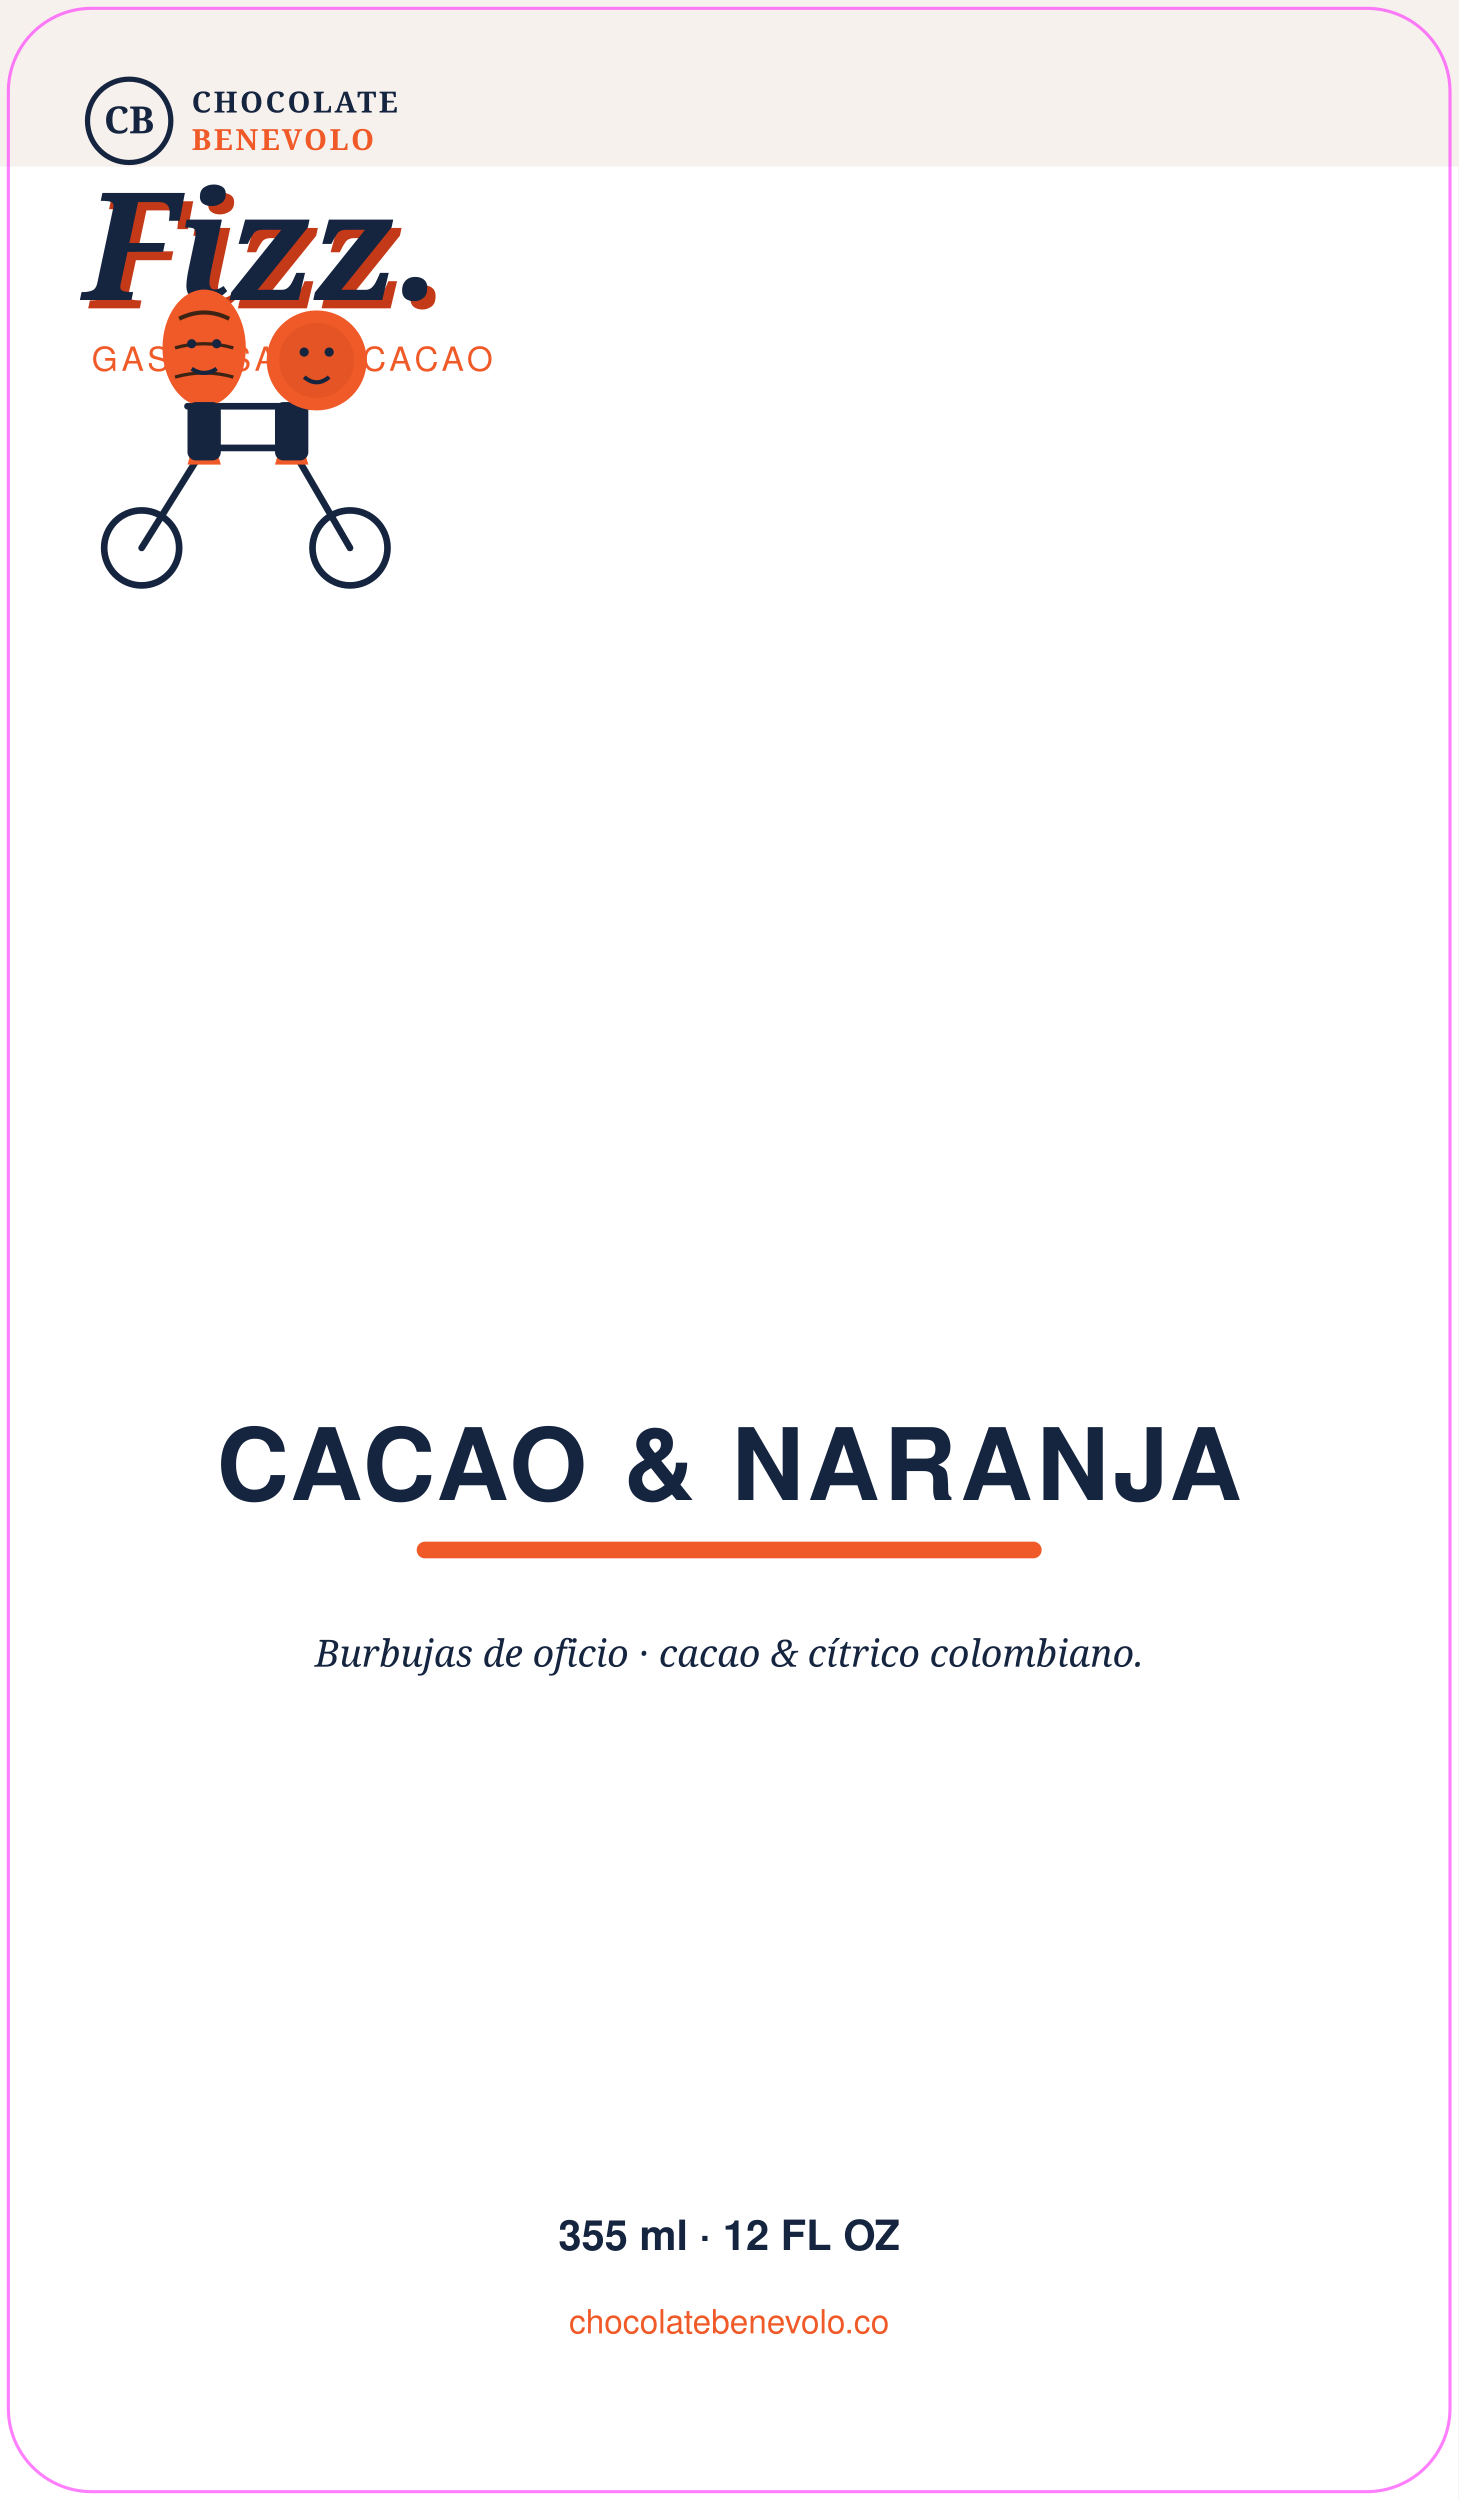
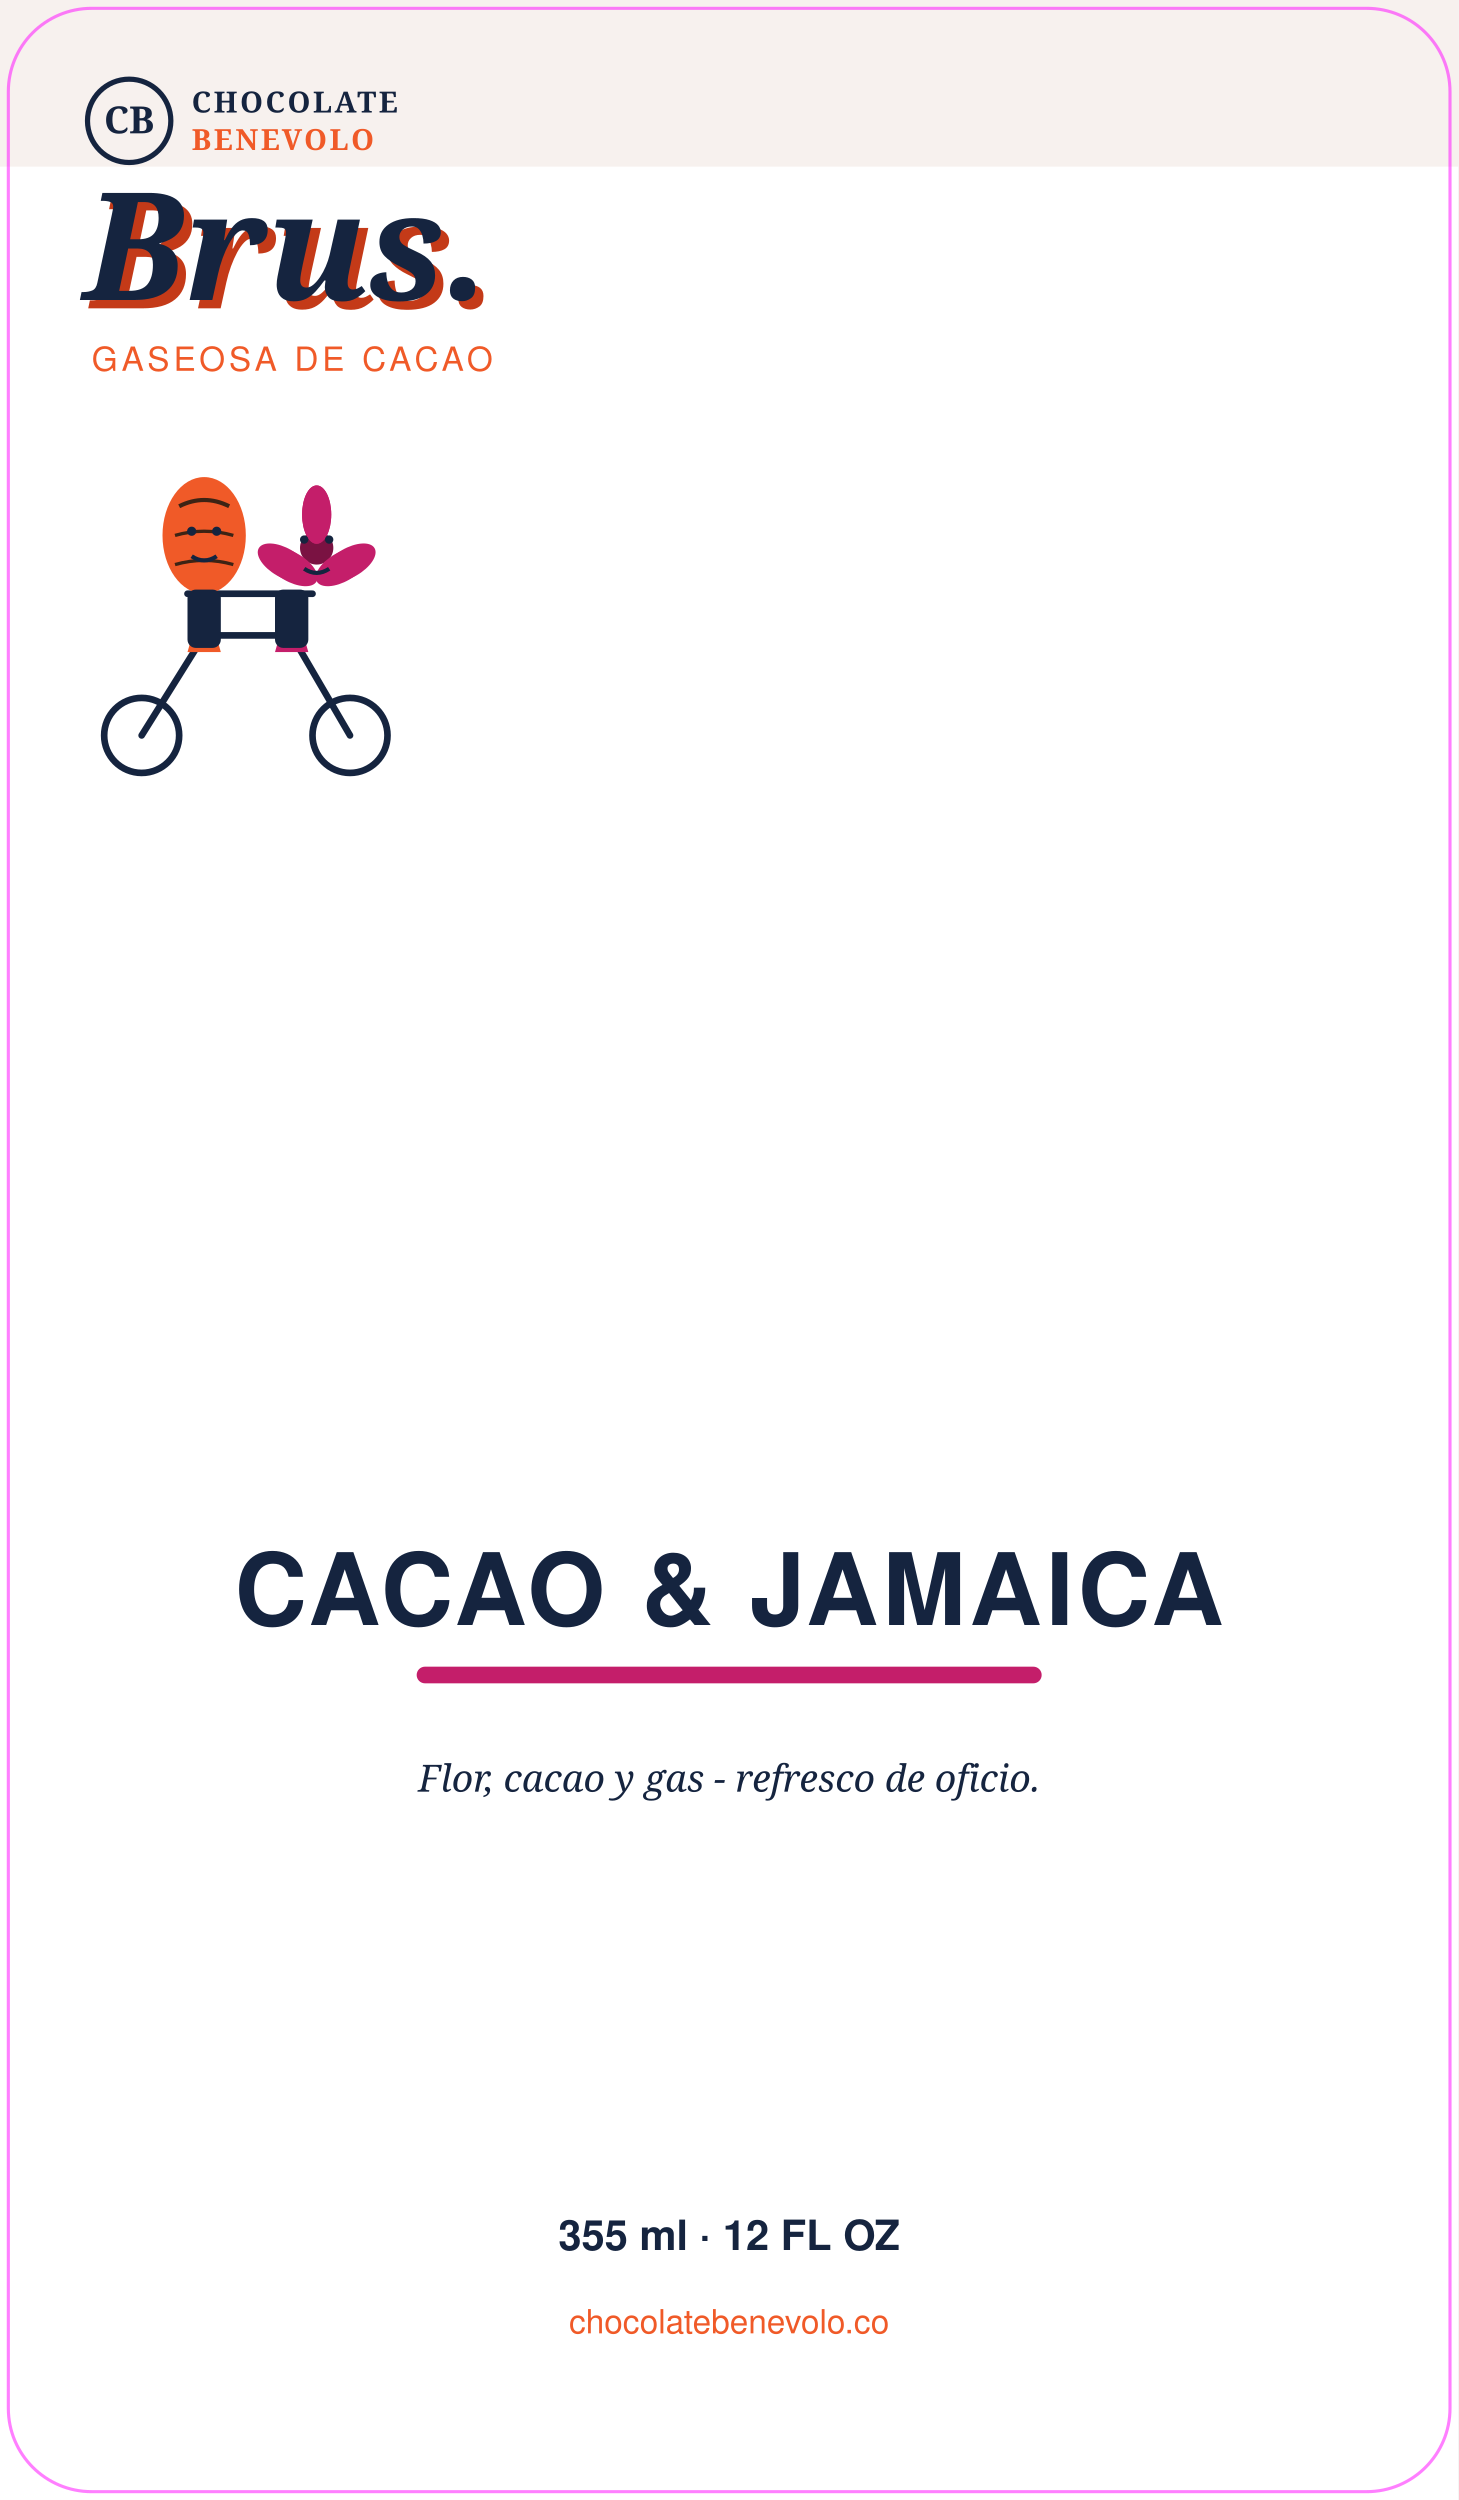
- <svg xmlns="http://www.w3.org/2000/svg" width="70mm" height="120mm" viewBox="0 0 700 1200" role="img" aria-label="Fizz. CACAO &amp; NARANJA">
+ <svg xmlns="http://www.w3.org/2000/svg" width="70mm" height="120mm" viewBox="0 0 700 1200" role="img" aria-label="Brus. CACAO &amp; JAMAICA">
  <g id="ARTWORK">
    <rect width="700" height="1200" fill="#FFFFFF" />
    <rect width="700" height="80" fill="#F7F1EE" />
    <g id="LOCKUP_CB" transform="translate(40,36)">
      <circle cx="22" cy="22" r="20" fill="none" stroke="#15243F" stroke-width="2.5" />
      <text x="22" y="28" text-anchor="middle" font-family="Georgia, serif" font-size="18" font-weight="700" fill="#15243F">CB</text>
      <text x="52" y="18" font-family="Georgia, serif" font-size="14" font-weight="700" fill="#15243F" letter-spacing="1.2">CHOCOLATE</text>
      <text x="52" y="36" font-family="Georgia, serif" font-size="14" font-weight="700" fill="#F05A28" letter-spacing="1.2">BENEVOLO</text>
    </g>
    <g id="WORDMARK">
-       <text x="44" y="148" font-family="Bodoni Moda, Didot, Georgia, serif" font-size="72" font-style="italic" font-weight="900" fill="#C43A18">Fizz.</text>
-       <text x="40" y="144" font-family="Bodoni Moda, Didot, Georgia, serif" font-size="72" font-style="italic" font-weight="900" fill="#15243F">Fizz.</text>
+       <text x="44" y="148" font-family="Bodoni Moda, Didot, Georgia, serif" font-size="72" font-style="italic" font-weight="900" fill="#C43A18">Brus.</text>
+       <text x="40" y="144" font-family="Bodoni Moda, Didot, Georgia, serif" font-size="72" font-style="italic" font-weight="900" fill="#15243F">Brus.</text>
    </g>
    <text x="44" y="178" font-family="Outfit, Helvetica, Arial, sans-serif" font-size="16" fill="#F05A28" letter-spacing="2">GASEOSA DE CACAO</text>
-     <g id="DUO" transform="translate(20,95)">
+     <g id="DUO" transform="translate(20,185)">
      <g id="VEHICLE" fill="none" stroke="#15243F" stroke-width="3.2" stroke-linecap="round">
        <circle cx="48" cy="168" r="18" />
        <circle cx="148" cy="168" r="18" />
        <path d="M48 168 L78 120 L120 120 L148 168" />
        <path d="M78 120 L78 100" />
        <path d="M120 120 L120 100" />
        <path d="M70 100 H130" />
      </g>
      <g id="CACAO_RIDER">
        <path d="M78 100 L70 128 L86 128 Z" fill="#F05A28" />
        <ellipse cx="78" cy="72" rx="20" ry="28" fill="#F05A28" />
        <path d="M66 58 Q78 52 90 58" fill="none" stroke="#3D2314" stroke-width="2" />
        <path d="M64 72 Q78 68 92 72" fill="none" stroke="#3D2314" stroke-width="1.6" />
        <path d="M64 86 Q78 82 92 86" fill="none" stroke="#3D2314" stroke-width="1.6" />
        <circle cx="72" cy="70" r="2.2" fill="#15243F" />
        <circle cx="84" cy="70" r="2.2" fill="#15243F" />
        <path d="M72 82 Q78 86 84 82" fill="none" stroke="#15243F" stroke-width="2" />
        <rect x="70" y="98" width="16" height="28" rx="4" fill="#15243F" />
      </g>
      <g id="FLAVOR_RIDER">
-         <path d="M120 100 L112 128 L128 128 Z" fill="#F05A28" />
+         <path d="M120 100 L112 128 L128 128 Z" fill="#C41E6A" />
        <rect x="112" y="98" width="16" height="28" rx="4" fill="#15243F" />
-         <circle cx="132" cy="78" r="24" fill="#F05A28" />
-         <circle cx="132" cy="78" r="18" fill="#B33A12" opacity="0.2" />
-         <circle cx="126" cy="74" r="2.2" fill="#15243F" />
-         <circle cx="138" cy="74" r="2.2" fill="#15243F" />
-         <path d="M126 86 Q132 91 138 86" fill="none" stroke="#15243F" stroke-width="2" />
+         <g transform="translate(132,78)">
+           <circle r="8" fill="#7A1242" />
+           <ellipse cx="0" cy="-16" rx="7" ry="14" fill="#C41E6A" />
+           <ellipse cx="14" cy="-6" rx="7" ry="14" fill="#C41E6A" transform="rotate(60)" />
+           <ellipse cx="14" cy="10" rx="7" ry="14" fill="#C41E6A" transform="rotate(120)" />
+           <ellipse cx="0" cy="16" rx="7" ry="14" fill="#C41E6A" transform="rotate(180)" />
+           <ellipse cx="-14" cy="10" rx="7" ry="14" fill="#C41E6A" transform="rotate(240)" />
+           <ellipse cx="-14" cy="-6" rx="7" ry="14" fill="#C41E6A" transform="rotate(300)" />
+         </g>
+         <circle cx="126" cy="74" r="2" fill="#15243F" />
+         <circle cx="138" cy="74" r="2" fill="#15243F" />
+         <path d="M126 88 Q132 92 138 88" fill="none" stroke="#15243F" stroke-width="2" />
      </g>
    </g>
-     <text x="350" y="720" text-anchor="middle" font-family="Outfit, Helvetica, Arial, sans-serif" font-size="48" font-weight="800" fill="#15243F" letter-spacing="2">CACAO &amp; NARANJA</text>
-     <rect x="200" y="740" width="300" height="8" rx="4" fill="#F05A28" />
-     <text x="350" y="800" text-anchor="middle" font-family="Georgia, serif" font-size="18" font-style="italic" fill="#15243F">Burbujas de oficio · cacao &amp; cítrico colombiano.</text>
+     <text x="350" y="780" text-anchor="middle" font-family="Outfit, Helvetica, Arial, sans-serif" font-size="48" font-weight="800" fill="#15243F" letter-spacing="2">CACAO &amp; JAMAICA</text>
+     <rect x="200" y="800" width="300" height="8" rx="4" fill="#C41E6A" />
+     <text x="350" y="860" text-anchor="middle" font-family="Georgia, serif" font-size="18" font-style="italic" fill="#15243F">Flor, cacao y gas - refresco de oficio.</text>
    <text x="350" y="1080" text-anchor="middle" font-family="Outfit, Helvetica, Arial, sans-serif" font-size="20" font-weight="700" fill="#15243F">355 ml · 12 FL OZ</text>
    <text x="350" y="1120" text-anchor="middle" font-family="Outfit, Helvetica, Arial, sans-serif" font-size="16" fill="#F05A28">chocolatebenevolo.co</text>
  </g>
  <g id="DIELINE_CUT" fill="none" stroke="#FF00FF" stroke-width="1.5" opacity="0.5">
    <rect x="4" y="4" width="692" height="1192" rx="40" />
  </g>
</svg>
